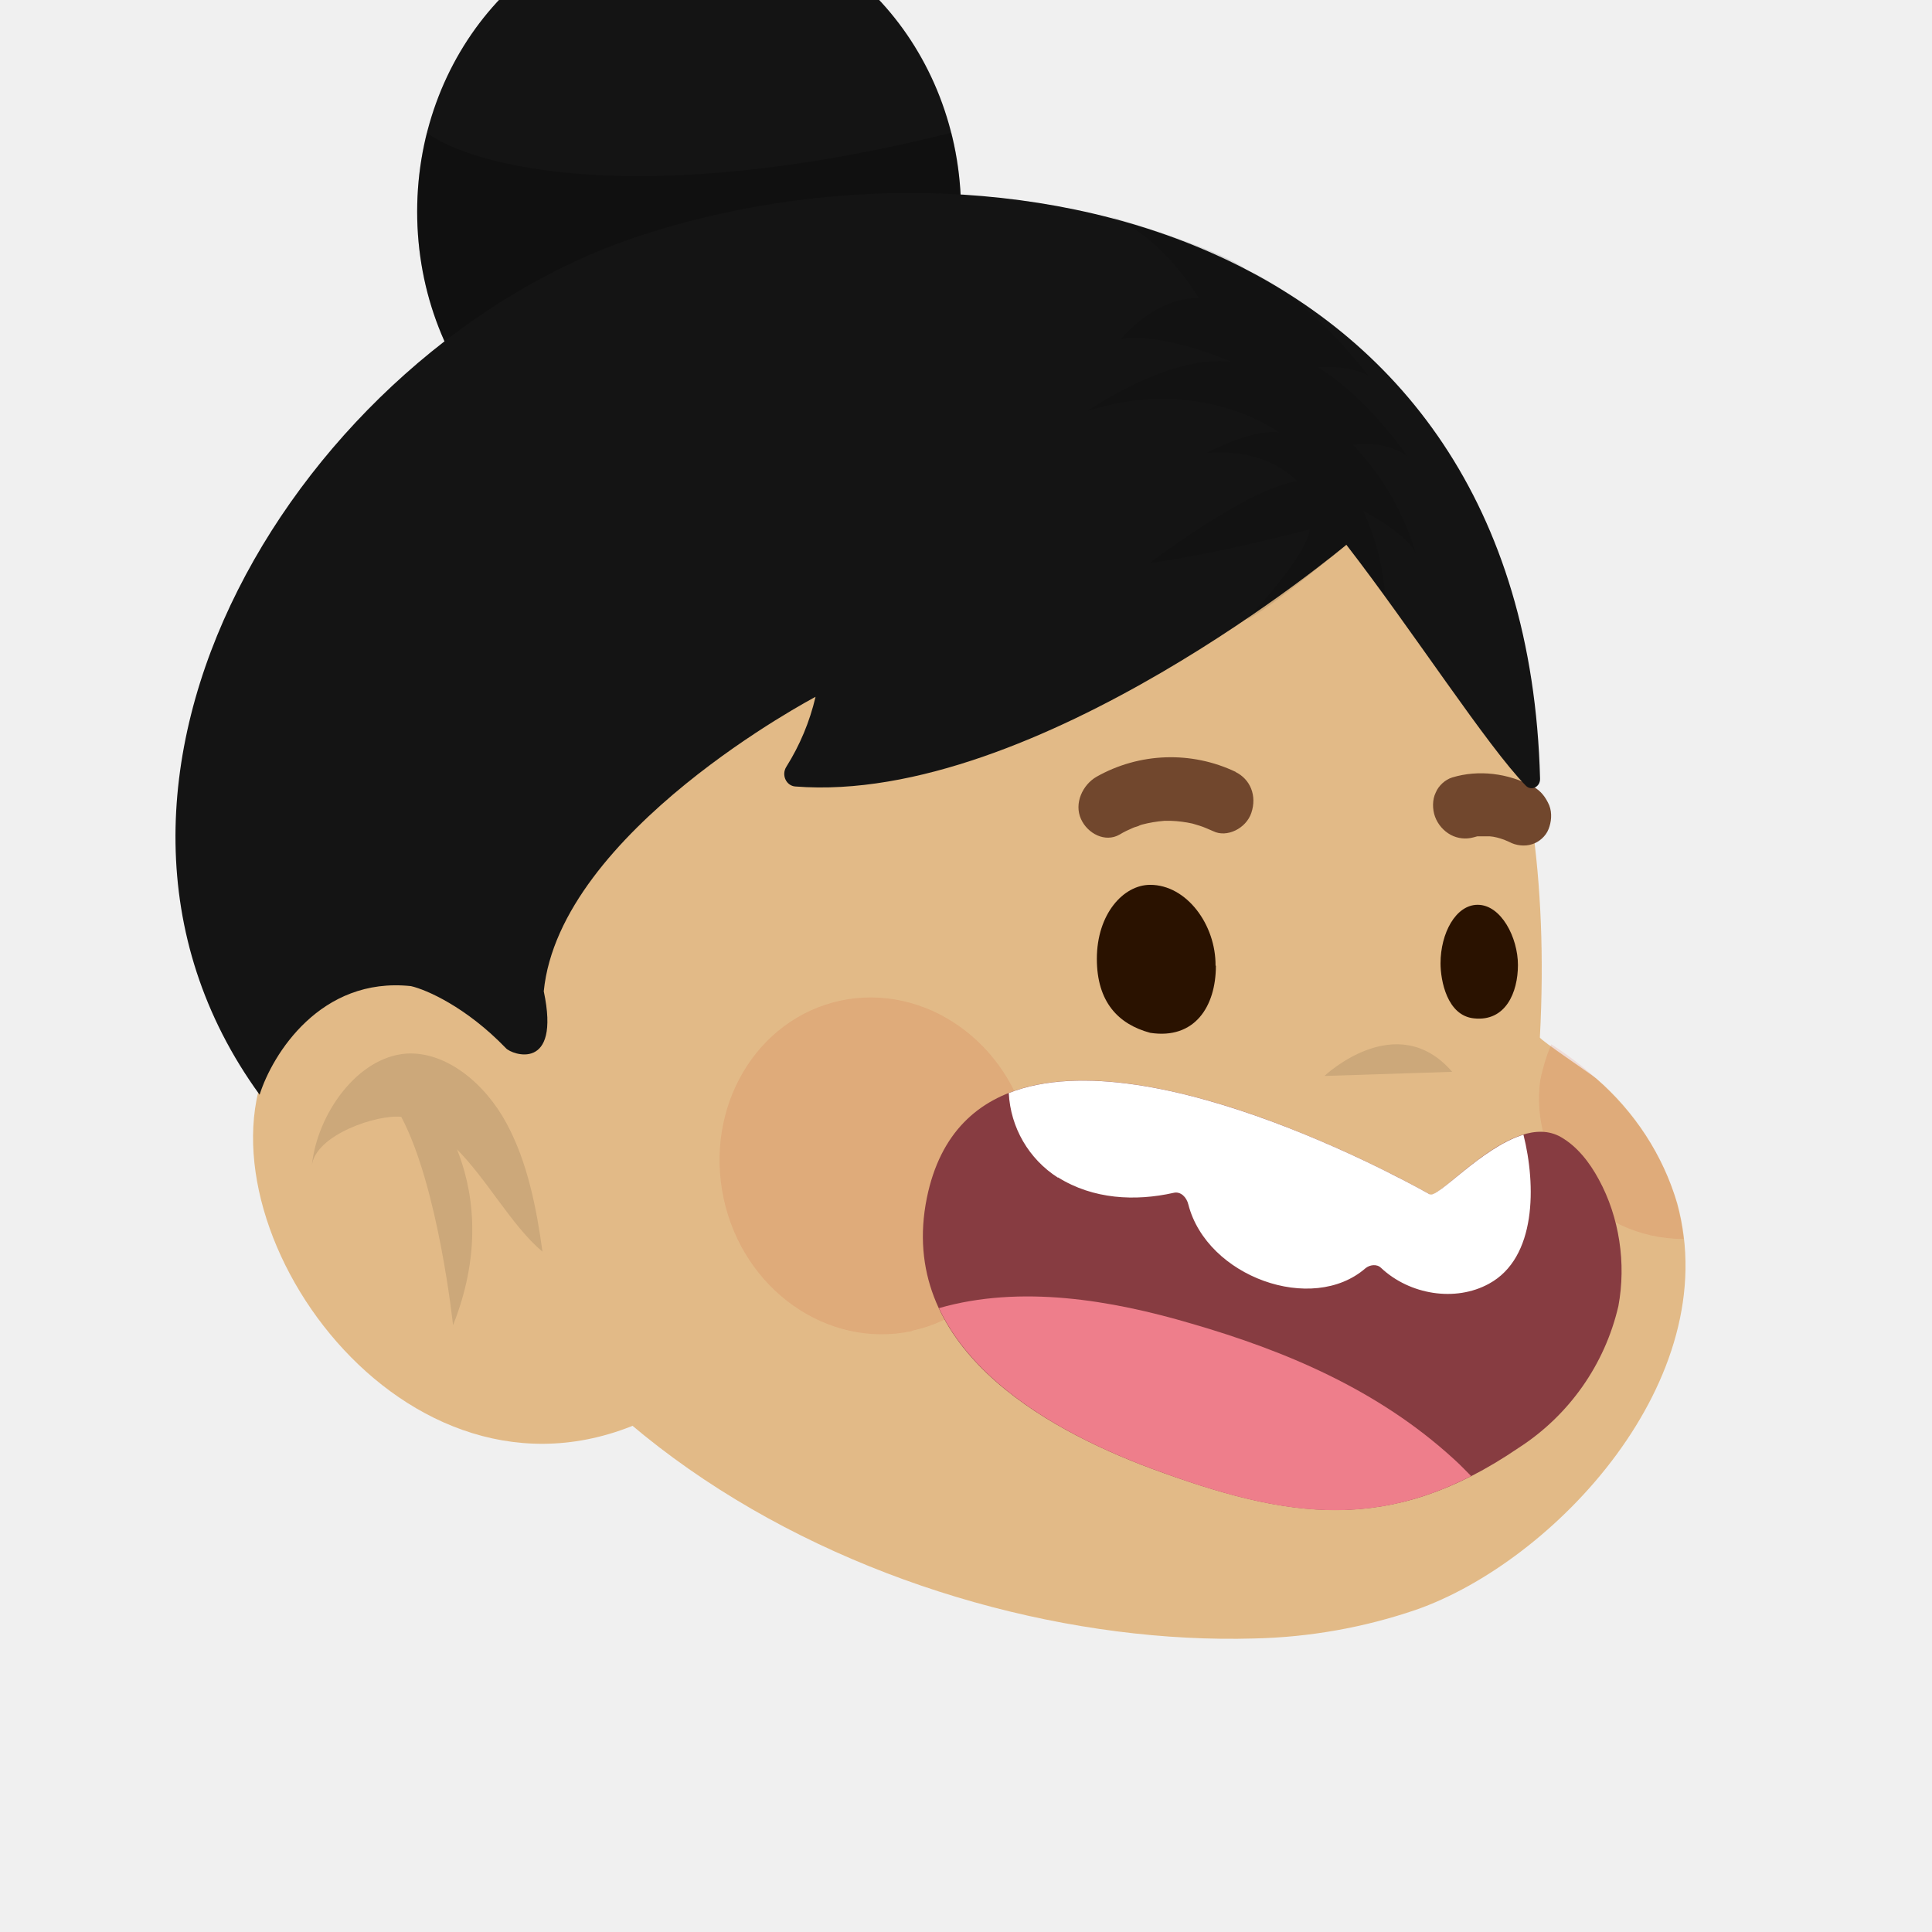
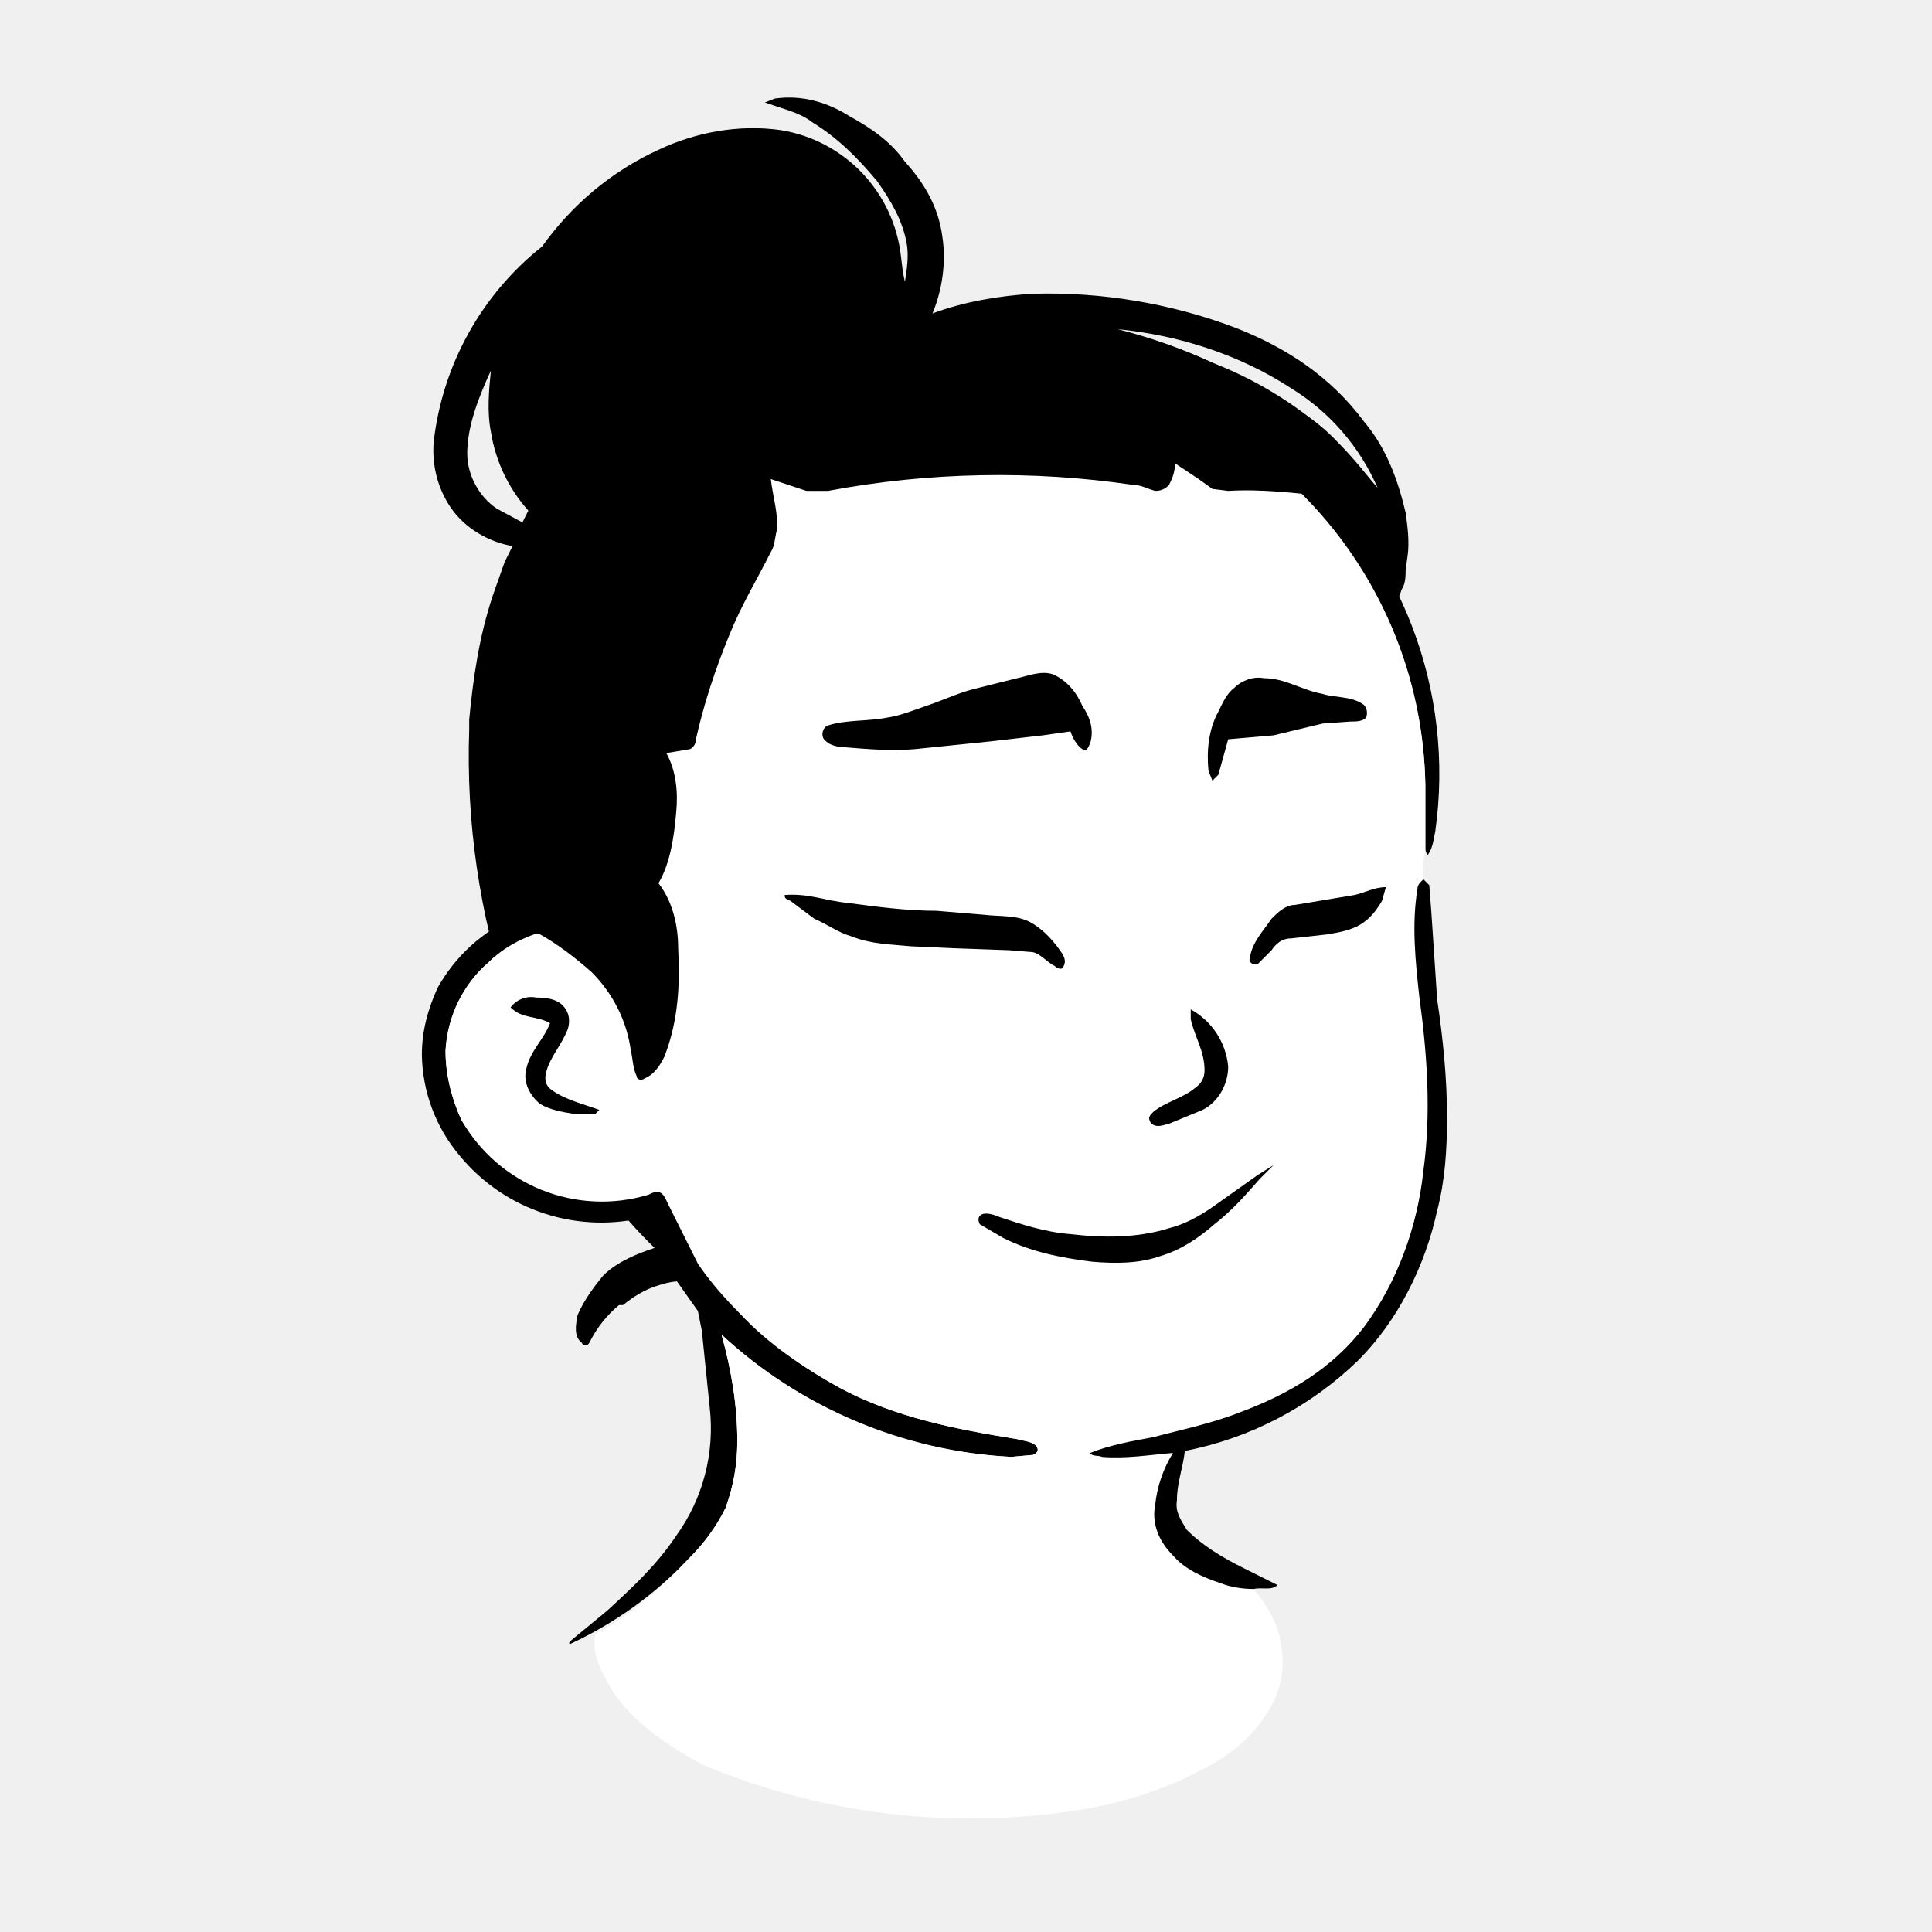
- <svg xmlns="http://www.w3.org/2000/svg" viewBox="0 0 480 480" fill="none" shape-rendering="auto">
+ <svg xmlns="http://www.w3.org/2000/svg" viewBox="0 0 980 980" fill="none" shape-rendering="auto">
  <mask id="viewboxMask">
-     <rect width="480" height="480" rx="0" ry="0" x="0" y="0" fill="#fff" />
+     <rect width="980" height="980" rx="0" ry="0" x="0" y="0" fill="#fff" />
  </mask>
  <g mask="url(#viewboxMask)">
-     <g transform="matrix(.85775 0 0 .85427 52 47)">
-       <path d="M264 38.6s131.4 20.6 121.4 208.1c0 .7 15.2 10.9 16.4 12a77.1 77.1 0 0 1 23.4 36.3c13.9 51.3-35.7 104.2-75.8 118.2a155 155 0 0 1-46.7 8.3c-103.1 3-239.7-62.7-246.7-191a202.7 202.7 0 0 1 15.1-83.9c0 .1 57.4-142.5 192.9-108Z" fill="#e2ba87" />
-       <path d="M388.7 248.7a57 57 0 0 0-3.2 10.5 40 40 0 0 0 8.5 30.4 42.3 42.3 0 0 0 33 15.7c-3.2-31.7-29-50.7-38.3-56.6ZM203.5 332c24.4-5.2 39.6-31 33.9-57.5-5.7-26.5-30.2-43.7-54.6-38.5-24.4 5.3-39.5 31-33.8 57.6 5.7 26.5 30.1 43.7 54.5 38.5Z" fill="#DC2400" style="mix-blend-mode:multiply" opacity=".1" />
-       <path opacity=".1" d="M323 257.9s20.9-19.9 37-1.2Z" fill="#000" />
-       <path d="M128.7 356.9C59.3 391.7-3.7 304.4 16.5 255.3c12.9-31.4 50.4-33.8 72.1-5.2a185 185 0 0 1 29.1 59.1" fill="#e2ba87" />
-       <path opacity=".1" d="M71.5 279c9 9 16.1 22.5 25 30-1.7-12.5-4.3-26-10.4-37.3-6.2-11.6-17.5-21-29-20.3-14.2 1-25.9 17.6-27.4 32.6 1-9 19-15 25.9-14.2 10.8 20.4 15 60.6 15 60.6 9-22.7 5.4-40.7 1-51.5Z" fill="#000" />
+     <g transform="translate(10 -60)">
+       <path fill-rule="evenodd" clip-rule="evenodd" d="M421 119c11 6 21 13 28 23 10 11 17 23 19 38 2 13 0 27-5 39 16-6 34-9 51-10 35-1 70 5 102 17 26 10 49 25 66 48 11 13 17 29 21 46 1 7 2 15 1 22l-1 7c0 3 0 7-2 10-4 13-15 23-27 27-3 1-7 2-10 0-2-1-2-4-3-6l-1-2-9-23-10-34-3-11-10-1a441 441 0 0 1-21-1c-3 0-5-2-8-4l-9-7-3-2-5 12c-3 2-6 2-9 1l-17-4c-27-4-54-5-81-3a633 633 0 0 0-75 8 615 615 0 0 0-19-6l1 9 2 18c-1 4-1 7-3 10l-7 14-14 28c-7 17-12 34-16 52-1 3-2 5-4 6a74 74 0 0 1-12 2c5 9 5 19 5 29-1 12-2 26-9 37 8 10 10 23 11 36 0 18-1 35-8 52-2 4-5 9-9 11h-5l-2-10-1-5c-2-14-9-28-20-38 7 25 18 49 32 72 10 18 21 34 33 51l5 8 4 5 11 16 2 4 4 6c0 5-5 10-9 12-3 0-7-2-10-4l-7-6a67 67 0 0 1-7-4l-6-3c-6-2-12-1-18 1-7 2-13 6-18 10h-2c-6 5-11 11-15 19-1 2-3 2-4 0-4-3-3-9-2-14 3-7 8-14 13-20 7-7 17-11 26-14-35-34-59-79-74-125a393 393 0 0 1-20-138v-5c2-21 5-42 12-63l6-17 4-8c-12-2-24-9-31-19s-10-22-9-34a148 148 0 0 1 55-99c15-21 35-38 59-49 19-9 41-13 62-10a73 73 0 0 1 61 64l1 8a215 215 0 0 0 1 5c1-6 2-13 1-19-2-12-8-22-15-32-10-12-20-22-33-30-5-4-12-6-18-8l-6-2 5-2c14-2 27 2 38 9Zm136 108c31 3 62 13 88 30a111 111 0 0 1 44 51c-8-10-16-20-26-29a196 196 0 0 0-58-35c-15-7-32-13-48-17Zm-318 21c-6 13-12 28-12 42 0 11 6 22 15 28l13 7 3-6a78 78 0 0 1-19-40c-2-10-1-21 0-31Z" fill="#000000" />
+       <path d="M486 236c57-2 115 18 159 56a209 209 0 0 1 73 190c-1 4-1 8-4 12l-1-3v-33a215 215 0 0 0-172-206 235 235 0 0 0-270 153c-12 37-14 78-6 116 6-2 12-2 17-2 2 1 5 1 6 3s0 3-1 4l-12 4c-14 3-27 8-37 18a63 63 0 0 0-22 45c0 12 3 24 8 35 8 13 19 24 33 31 18 10 41 13 62 7 2-1 4-2 6-1s3 4 4 6l15 30a215 215 0 0 0 72 63c28 15 59 21 90 26 3 1 8 1 10 4 1 2 0 3-2 4l-11 1a231 231 0 0 1-147-62c5 18 8 36 8 54 0 12-2 23-6 34-5 10-11 18-19 26a196 196 0 0 1-60 43c-1-1 1-2 2-3l17-14c13-12 25-23 35-38a93 93 0 0 0 17-65l-4-39-2-10-12-17c-5-10-11-20-13-31a93 93 0 0 1-96-31 81 81 0 0 1-19-51c0-12 3-23 8-34 9-16 23-29 40-36-8-31-8-62-3-93 8-40 26-77 51-108 45-54 115-87 186-88Z" fill="#000" />
+       <path d="M541 252a214 214 0 0 1 172 206v33c-1 5-2 10-1 15-2 2-3 3-3 5-3 18-1 37 1 55 4 29 6 59 2 88-3 28-13 56-30 79-16 21-38 34-62 43-15 6-30 9-45 13-11 2-22 4-32 8 1 2 4 1 6 2 12 1 24-1 36-2-5 8-8 17-9 26-2 10 2 19 9 26 6 7 15 11 24 14 5 2 11 3 17 3 7 9 13 18 14 30 2 12-1 24-8 34-9 14-22 23-37 30-18 9-38 15-57 18a352 352 0 0 1-192-23c-18-10-38-23-48-42-4-7-8-16-6-24 18-10 33-23 47-38 8-8 14-16 19-26 4-11 6-22 6-34 0-18-3-36-8-54a235 235 0 0 0 147 62l11-1c2-1 3-2 2-4-2-3-7-3-10-4-31-5-62-11-90-26-18-10-36-22-50-37-8-8-16-17-22-26l-15-30c-1-2-2-5-4-6s-4 0-6 1a82 82 0 0 1-95-38c-5-11-8-23-8-35 1-17 9-34 22-45 10-10 23-15 37-18l12-4c1-1 2-2 1-4s-4-2-6-3c-5 0-11 0-17 2-8-38-6-79 6-116a236 236 0 0 1 270-153Z" fill="#ffffff" />
+       <path d="m712 506 3 3 1 13 3 45c3 20 5 40 5 60 0 16-1 32-5 47-6 28-20 56-40 76a174 174 0 0 1-88 46c-1 9-4 16-4 25-1 6 2 10 5 15 8 8 18 14 28 19l18 9c-3 3-8 1-12 2-6 0-12-1-17-3-9-3-18-7-24-14-7-7-11-16-9-26 1-9 4-18 9-26-12 1-24 3-36 2-2-1-5 0-6-2 10-4 21-6 32-8 15-4 30-7 45-13 24-9 46-22 62-43 17-23 27-51 30-79 4-29 2-59-2-88-2-18-4-37-1-55 0-2 1-3 3-5ZM262 566c6 0 12 1 15 6 2 3 2 7 1 10-3 8-9 14-11 22-1 4 0 7 3 9 7 5 16 7 24 10l-2 2h-11c-6-1-12-2-17-5-5-4-9-11-7-18 2-9 9-15 12-23-7-4-14-2-20-8 3-4 8-6 13-5Z" fill="#000" />
+       <path d="m693 510-2 7c-3 5-6 9-11 12s-11 4-17 5l-18 2c-5 0-8 3-10 6l-7 7c-2 1-5-1-4-3 1-8 7-14 11-20 3-3 7-7 12-7l30-5c5-1 10-4 16-4ZM388 514c12-1 21 3 32 4 15 2 30 4 45 4l24 2c8 1 17 0 24 4s12 10 16 16c1 2 2 4 0 7-1 1-3 0-4-1-4-2-7-6-11-7l-12-1-28-1-22-1c-10-1-20-1-30-5-7-2-12-6-19-9l-12-9c-2-1-3-1-3-3Z" fill="#000000" />
+       <path d="M524 402c7 3 12 9 15 16 4 6 6 12 4 19-1 2-2 5-4 3-3-2-5-6-6-9l-14 2-26 3-39 4c-12 1-24 0-36-1-3 0-7-1-9-3-3-2-2-7 1-8 9-3 20-2 30-4 7-1 14-4 20-6 9-3 17-7 26-9l20-5c5-1 12-4 18-2ZM631 404c11 0 19 6 30 8 6 2 14 1 20 5 2 1 3 4 2 7-2 2-5 2-8 2l-14 1-25 6-23 2-5 18-3 3-2-5c-1-10 0-21 5-30 2-4 4-9 8-12 4-4 10-6 15-5Z" fill="#000000" />
+       <path d="M594 572a37 37 0 0 1 19 29c0 9-5 18-13 22l-17 7c-4 1-6 2-9 0-2-3-1-4 1-6 6-5 15-7 21-12 3-2 5-5 5-9 0-10-5-17-7-26v-5Z" fill="#000000" />
+       <path d="m636 651-7 7c-7 8-14 16-23 23-8 7-17 13-27 16-11 4-23 4-35 3-16-2-31-5-45-12l-12-7c-1-2-1-4 1-5s6 0 8 1c12 4 24 8 37 9 17 2 34 2 50-3 8-2 15-6 21-10l24-17 8-5Z" fill="#000000" />
+       <path d="M508 220a271 271 0 0 1 97 24c14 7 29 14 42 23 8 5 16 11 22 18l22 25c-9 4-18 3-27 2-17-2-34-4-51-3l-8-1-7-5-12-8c0 4-1 7-3 11-2 2-4 3-7 3-4-1-7-3-11-3a470 470 0 0 0-155 3h-11l-18-6c1 9 4 18 3 26-1 4-1 8-3 11-7 14-15 27-21 42-7 17-13 35-17 53 0 2-1 4-3 5l-12 2c5 9 6 20 5 30-1 12-3 26-9 36 7 9 10 21 10 33 1 19 0 37-7 55-2 4-5 9-10 11-1 1-4 1-4-1-2-4-2-9-3-13-2-15-9-29-20-40-8-7-17-14-26-19-6-2-11-4-16-8l-6-8c-12-32-16-67-12-101a285 285 0 0 1 37-113c10-16 22-30 35-43 10-9 20-17 31-23l14-5 32-11 19-2h43c23 0 44-2 67 0Z" fill="#000000" />
    </g>
-     <g transform="matrix(.85472 0 0 .855 19 -17)">
-       <path d="M393.3 367c3 1.7 24.1-24.8 38.2-16.7 4.7 2.7 8.3 7.3 11 12.3 6 11 8 24.4 5.7 36.8a67 67 0 0 1-29 41.2c-37.4 25.5-67 20.7-106.8 6-31.4-11.7-74-35.6-65.2-78.7 15.6-76 146.1-1 146.1-1Z" fill="#873C41" />
-       <path d="M285.3 362c10.2 6.4 22.5 7 33.6 4.5 2.1-.5 3.8 1.3 4.3 3.4 5.4 21 36 32 51.5 18.5 1.2-1 3.3-1.3 4.5-.1 8.3 7.8 21.6 10 31.4 4.6 13.8-7.5 13.7-28.6 10-43.3-12.2 3.7-25 18.7-27.3 17.3 0 0-80.1-46-122.3-29.4a31 31 0 0 0 14.3 24.6Z" fill="#fff" />
-       <path d="M400.3 443.8c-22-20.1-48.9-31.4-76.2-39.3-23.4-6.9-49.7-11.3-73.4-4.5 11 23.5 39.2 38.2 61.7 46.6 34.8 12.9 61.8 18.2 93 2.2-1.7-1.7-3.3-3.4-5.1-5Z" fill="#EE7E8B" />
-     </g>
-     <g transform="matrix(.85472 0 0 .855 19 -17)">
-       <path d="M331.2 300.5c0 11.9-6.2 21.5-19.1 19.5-9.3-2.5-15.5-9-15.5-21.5 0-13 7.7-21.5 15.5-21.5 10.6 0 19.1 11.6 19 23.5ZM419 300.3c0 8-3.6 16.5-12.8 15.5-7.8-.8-9.7-11-9.7-16 0-8.7 4.4-17 10.8-17 6.8 0 11.7 9.5 11.7 17.5Z" fill="#2A1200" />
-       <path d="M337 244.2a43.9 43.9 0 0 0-40.5 1.4c-4 2.3-6.6 7.7-4.5 12.3 1.9 4.2 7 6.9 11.2 4.5 1.3-.8 2.6-1.4 4-2 .4-.2 1.5-.4 1.9-.7l.6-.2a37.5 37.5 0 0 1 6.5-1.1h1.9a34.2 34.2 0 0 1 6.3.8l2 .6c1.3.4 2.6 1 4 1.6 4 2 9.6-.8 11.1-5.3 1.7-5-.3-9.8-4.6-11.9ZM423.5 248.5c-7.4-4-16-5-23.6-2.7-2 .6-4 2.4-4.8 4.4-1 2-1 4.8-.2 7a10 10 0 0 0 4.6 5.3 9 9 0 0 0 6.6.7l1.1-.3h3.6c1.4.1 2.8.5 4.2 1l1.4.6c2 1.1 4.6 1.4 6.7.7 2-.6 4-2.3 4.8-4.4.8-2 1.1-4.6.2-6.9-1-2.3-2.4-4.2-4.6-5.4Z" fill="#71472D" />
-     </g>
-     <g transform="matrix(.85472 0 0 .85667 18 -15)">
-       <path d="M179.3 164.8c-43.7 0-79.1-38.4-79.1-85.9 0-47.4 35.4-85.9 79-85.9 43.7 0 79.1 38.5 79.1 86 0 47.4-35.4 85.8-79 85.8Z" fill="#141414" />
-       <path d="M179.3 164.8c-43.7 0-79.1-38.4-79.1-85.9 0-8 1-15.6 2.8-22.9 12.7 9.5 61 22.8 152.5 0a93 93 0 0 1 2.8 23c0 47.4-35.4 85.8-79 85.8Z" fill="#000" fill-opacity=".2" />
-       <path d="M137 305c4.6-46.4 79-85.4 79-85.4a66.5 66.5 0 0 1-8.5 20.3c-1.5 2.4 0 5.5 2.6 5.7 70 5.5 160.2-70.1 160.2-70.1 19 24.5 41 58.5 52.2 69.9 1.6 1.6 4.2.3 4.1-2.1C422.4 83 268 51.2 163.4 86.4 67.7 118.7-12 243.7 54.4 335c3.7-11.7 17.7-34.3 44-31.5 4.4 1 16 6 27.6 18 1.7 1.9 16 7 11-16.5Z" fill="#141414" />
-       <path opacity=".1" d="M356 157.1s-8.3-9.8-26.3-8.2c0 0 12.7-7 21-6 0 0-22.6-16.8-55.6-6.2 0 0 23.3-16.4 41.7-14.3 0 0-19.6-8.6-32-6.6 0 0 9.8-12.2 22.6-11.8 0 0-10.2-18-26-23.7 0 0 31.6 9 40 15.5 18.3 7.8 35.3 30.7 35.3 30.7-5.7-3.3-14.7-2.5-14.7-2.5 14.7 9 26 25.8 26 25.8-7.2-5-15.8-3.3-15.8-3.3a76.7 76.7 0 0 1 18.4 31.9c-1.9-5.8-15.4-12.7-15.4-12.7a71.7 71.7 0 0 1 6.4 24.5l-11.3-14.7s-23 19.2-29 21.7c0 0 17.3-18 18.4-26.2 0 0-26 7-46.6 9.8 0 0 29-22 42.9-23.7Z" fill="#000" />
-     </g>
-     <g transform="matrix(.85472 0 0 .85667 14 -12)" />
+     <g transform="translate(10 -60)" />
  </g>
</svg>
